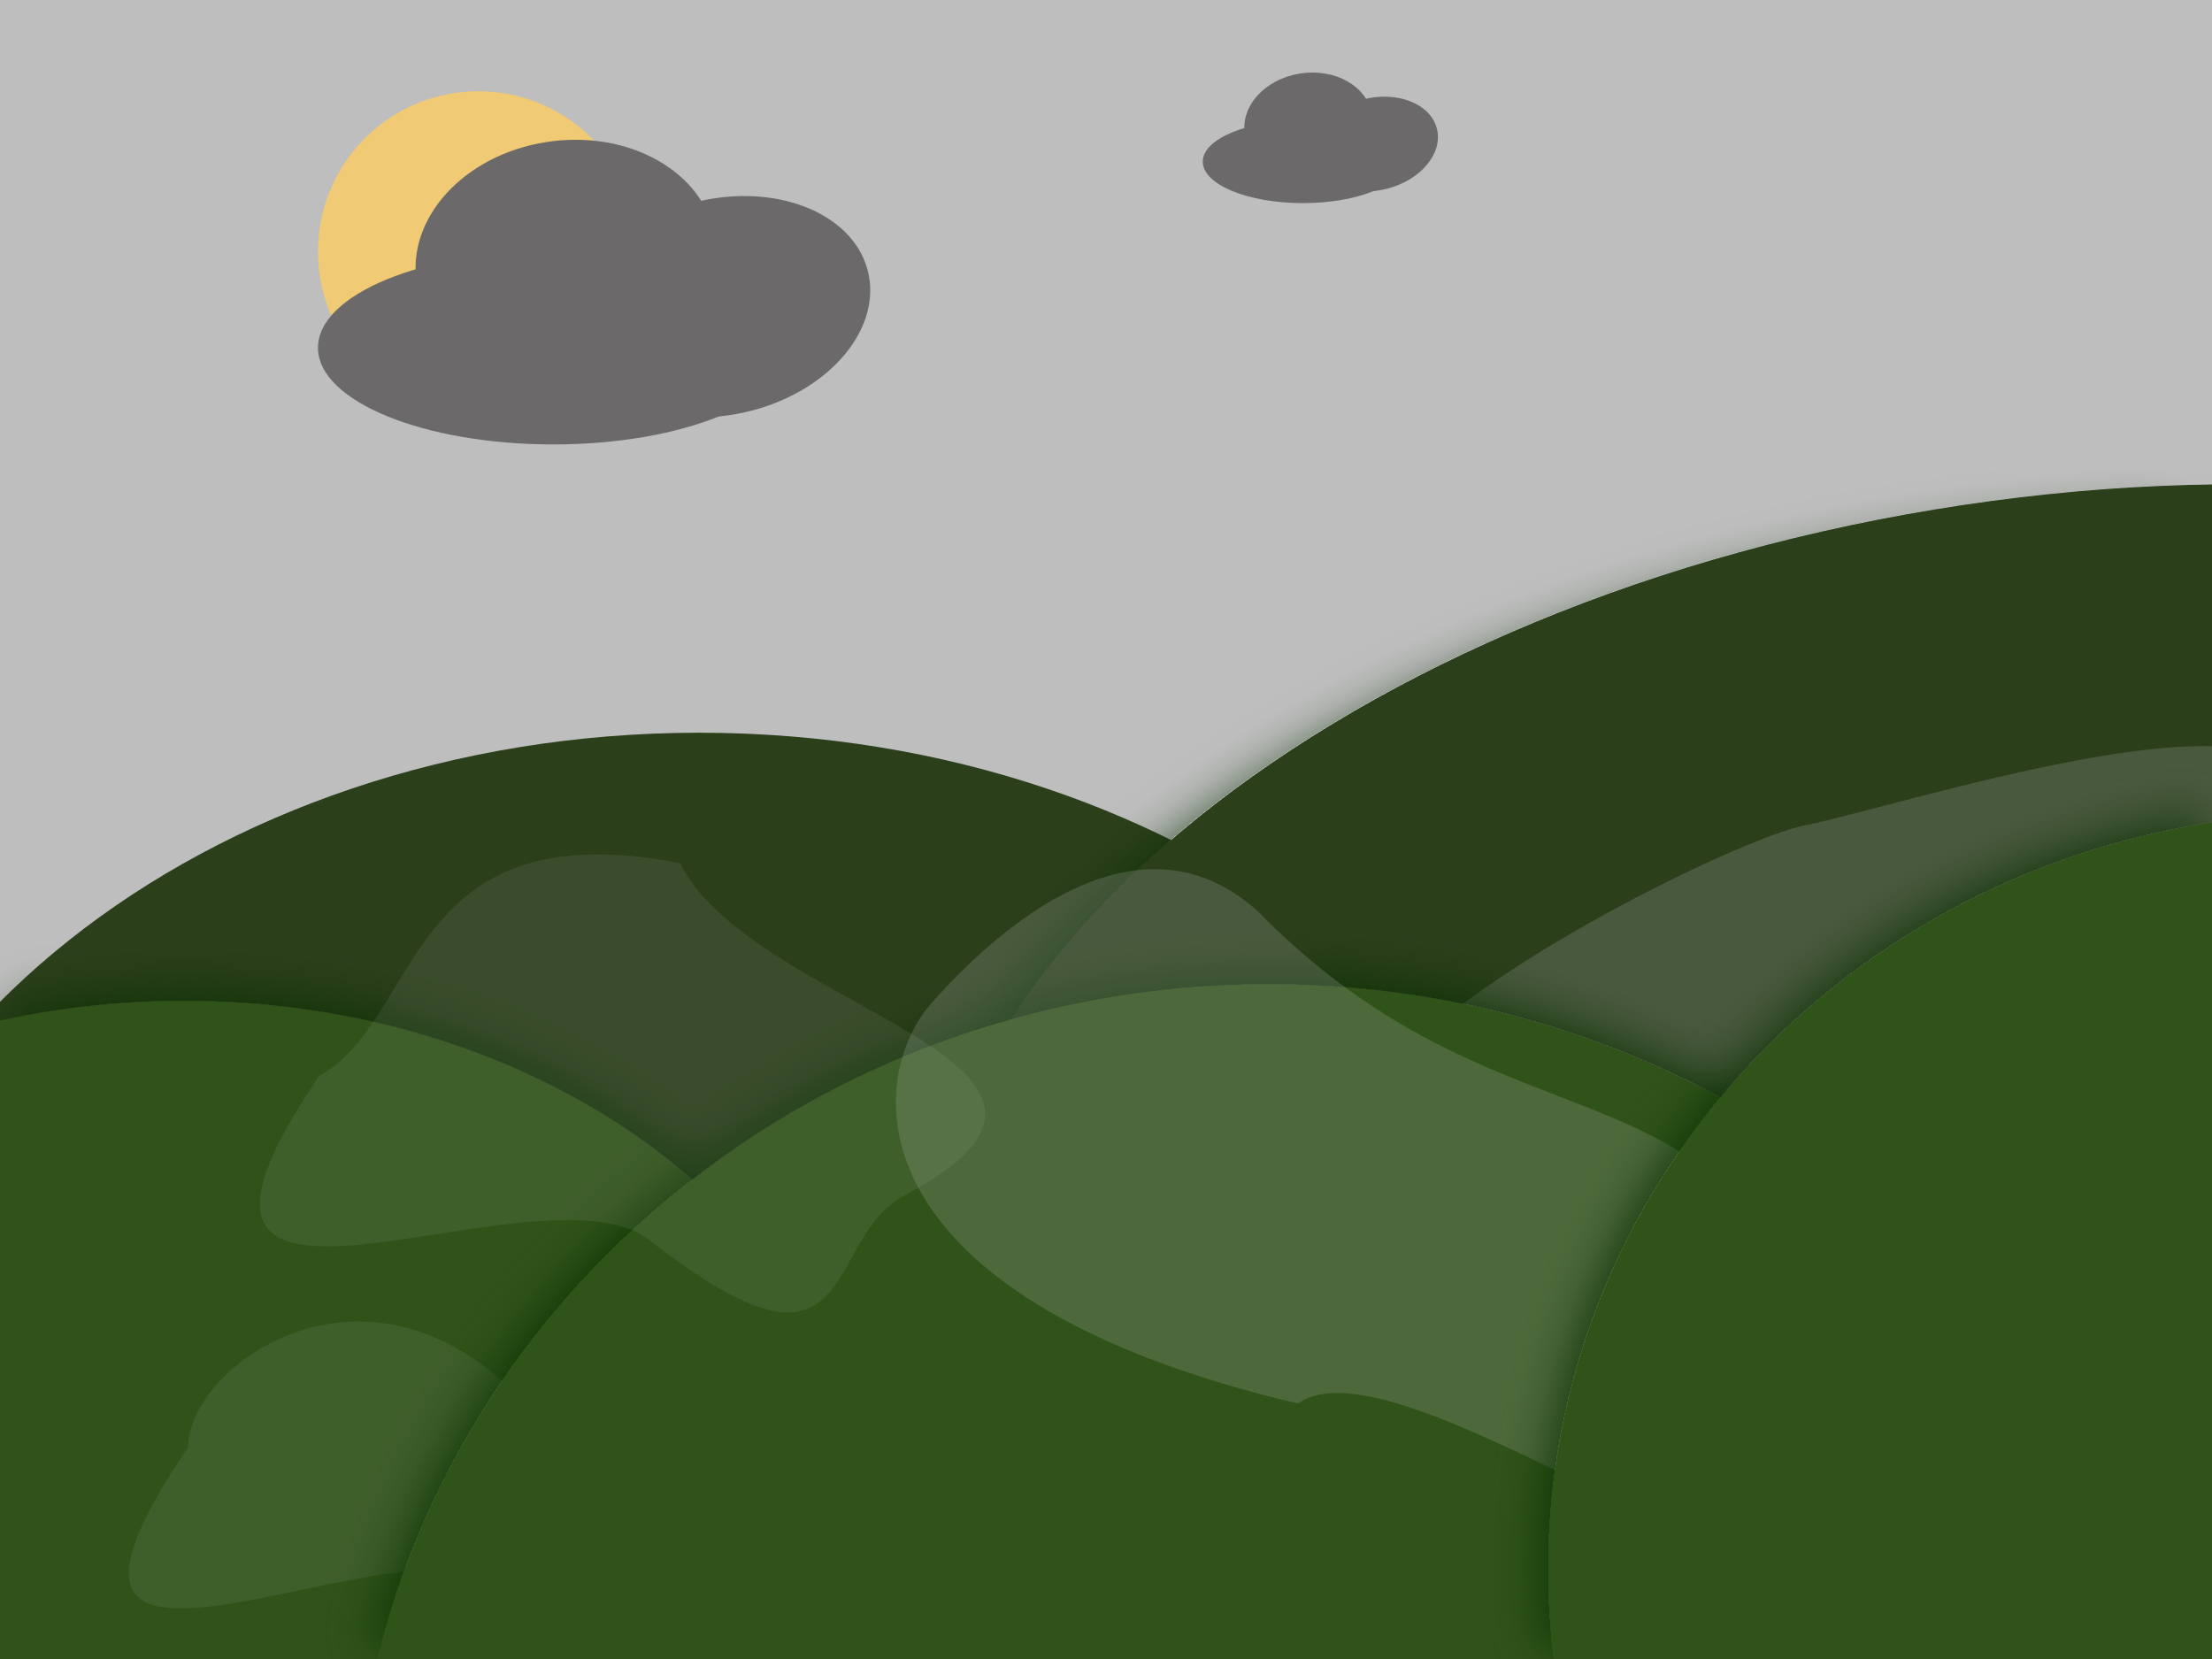
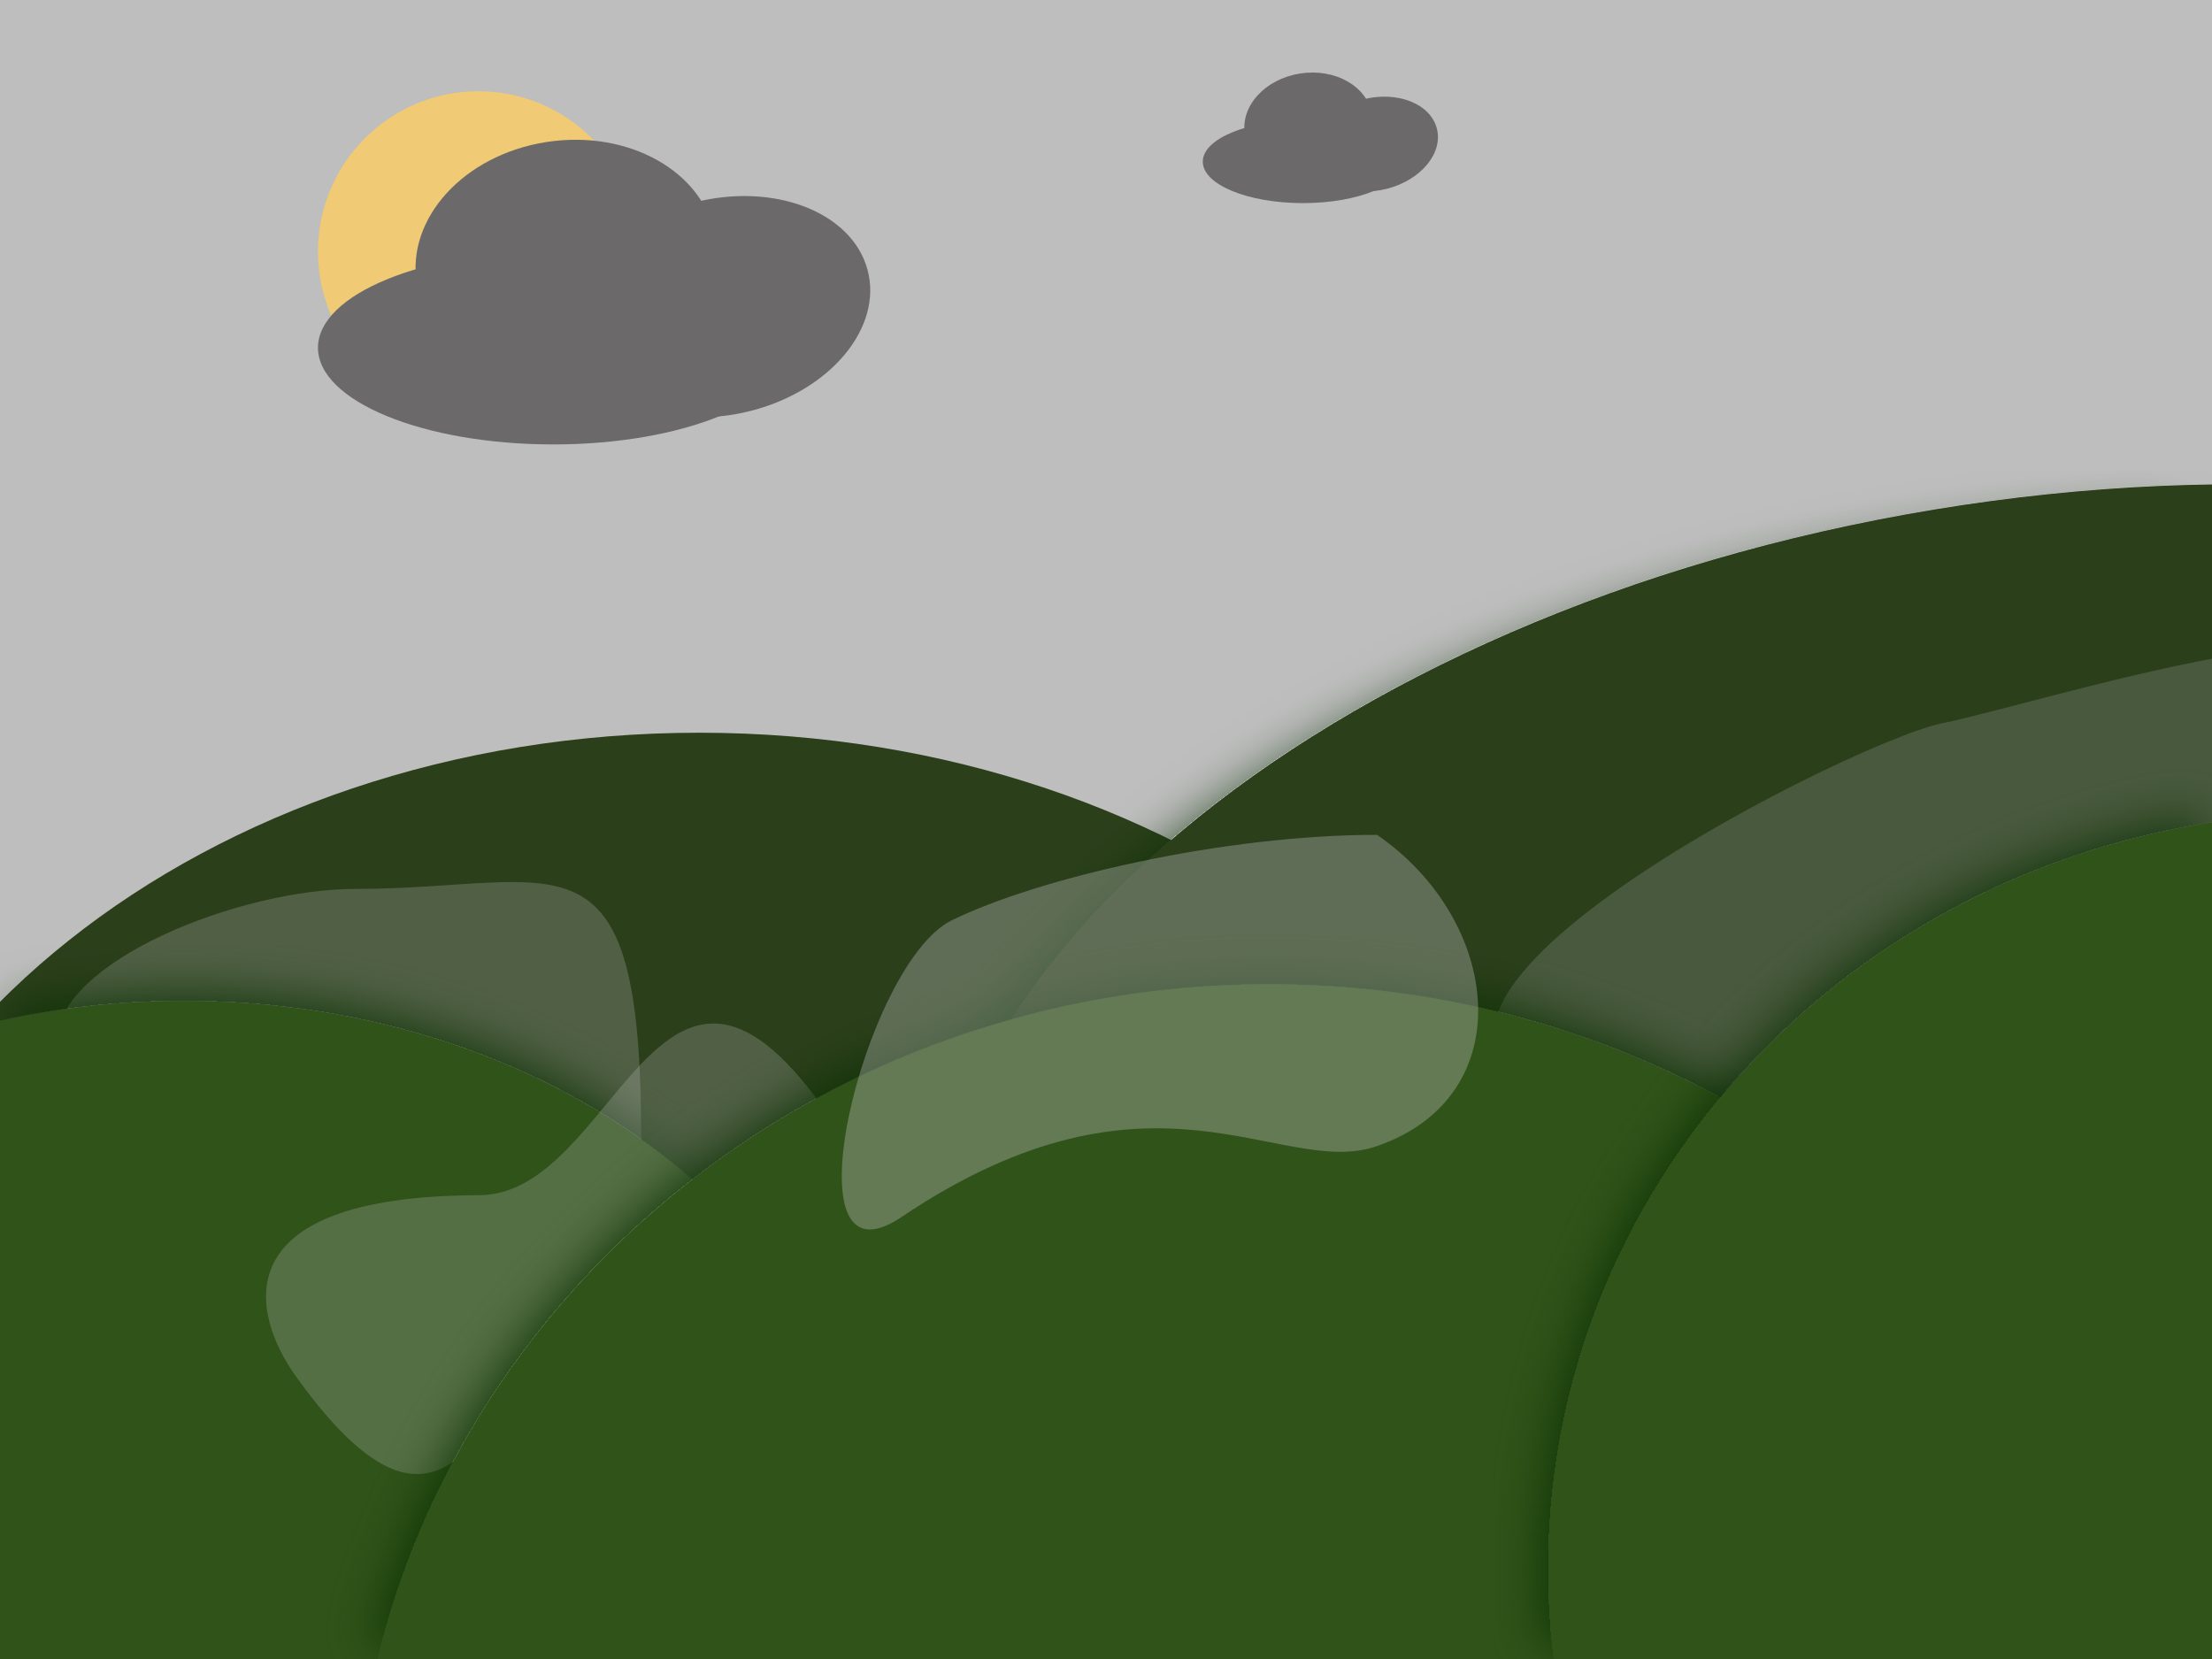
<svg xmlns="http://www.w3.org/2000/svg" width="800" height="600" viewBox="0 0 800 600" fill="none">
  <g clip-path="url(#clip0_13_82)">
    <rect width="800" height="600" fill="#BEBEBE" />
    <path d="M575.407 521.5C575.407 663.161 431.019 778 252.907 778C74.795 778 -69.593 663.161 -69.593 521.5C-69.593 379.839 74.795 265 252.907 265C431.019 265 575.407 379.839 575.407 521.5Z" fill="#2B3F1B" />
    <g filter="url(#filter0_d_13_82)">
      <ellipse cx="738.81" cy="422.054" rx="407" ry="241" transform="rotate(-9.37097 738.81 422.054)" fill="#2B3F1B" />
    </g>
+     <path d="M231.888 411.491C231.888 440.762 216.739 487.491 139.888 427.491C99.838 396.223 -57.612 491.491 20.388 376.991C20.388 347.72 86.743 321.491 128.543 321.491C203.043 321.491 231.888 295.491 231.888 411.491Z" fill="#C4C4C4" fill-opacity="0.25" />
    <g filter="url(#filter1_d_13_82)">
      <ellipse cx="66.5" cy="559.5" rx="248.5" ry="197.5" fill="#305319" />
    </g>
-     <path d="M279.5 558C279.5 587.271 264.35 634 187.5 574C147.45 542.732 -10 638 68 523.5C68 494.229 131.35 448 187.5 505C242.85 432 279.5 442 279.5 558Z" fill="#C4C4C4" fill-opacity="0.1" />
-     <path d="M829.774 284.694C837.353 322.017 748.331 351.641 717.134 371.125C692.49 397.512 639.816 438.365 535.383 436.986C397.832 417.422 616.652 305.844 652.449 298.574C688.245 291.305 822.194 247.372 829.774 284.694Z" fill="#C4C4C4" fill-opacity="0.2" />
+     <path d="M107.009 497.764C91.428 476.025 78.874 432.491 173.306 432.262C222.518 432.143 238.097 317.429 297.363 400.122C296.847 427.266 301.377 467.695 210.034 483.508C177.798 485.814 168.754 583.916 107.009 497.764Z" fill="#C4C4C4" fill-opacity="0.25" />
+     <path d="M879.774 247.694C887.353 285.017 798.331 314.641 767.134 334.125C742.49 360.512 689.816 401.365 585.383 399.986C447.832 380.422 666.652 268.844 702.449 261.574C738.245 254.305 872.194 210.372 879.774 247.694Z" fill="#C4C4C4" fill-opacity="0.2" />
    <g filter="url(#filter2_d_13_82)">
      <ellipse cx="459" cy="672" rx="331" ry="316" fill="#305319" />
    </g>
-     <path d="M336.951 362.702C361.23 335.335 411.415 290.981 454.545 329.245C557.039 433.656 639.353 362.468 678.419 541.385C679.715 624.119 510.07 478.93 469.398 507.613C306.281 469.052 312.671 390.069 336.951 362.702Z" fill="#C4C4C4" fill-opacity="0.2" />
+     <path d="M498.01 301.935C543.111 332.868 550.331 396.433 498.01 414.504C462.997 426.596 417.35 378.749 325.991 440.186C282.846 469.2 312.688 348.303 344.179 332.868C375.67 317.433 442.611 301.935 498.01 301.935Z" fill="#C4C4C4" fill-opacity="0.35" />
    <g filter="url(#filter3_d_13_82)">
      <path d="M1131 567.5C1131 718.55 1003.18 841 845.5 841C687.823 841 560 718.55 560 567.5C560 416.45 687.823 294 845.5 294C1003.18 294 1131 416.45 1131 567.5Z" fill="#305319" />
    </g>
    <circle cx="173" cy="91" r="58" fill="#F0CA74" />
    <ellipse rx="54.622" ry="43.502" transform="matrix(0.988208 -0.153119 0.16288 0.986646 204.732 94.2846)" fill="#6B6969" />
    <ellipse rx="54.119" ry="39.053" transform="matrix(0.968782 -0.247913 0.263044 0.964784 261.298 110.906)" fill="#6B6969" />
    <ellipse cx="200.091" cy="125.76" rx="85.091" ry="34.973" fill="#6B6969" />
    <ellipse rx="23.264" ry="18.64" transform="matrix(0.988059 -0.154078 0.161868 0.986812 473.211 44.9792)" fill="#6B6969" />
    <ellipse rx="23.055" ry="16.73" transform="matrix(0.968399 -0.249406 0.261481 0.965209 497.299 52.1025)" fill="#6B6969" />
    <ellipse cx="471.235" cy="58.469" rx="36.235" ry="14.988" fill="#6B6969" />
-     <path d="M326.888 432.54C296.888 448.54 311.739 508.54 234.888 448.54C194.838 417.271 37.388 503.682 115.388 389.182C153 368.325 146 292.682 246 312.182C272.5 365.682 417.348 384.294 326.888 432.54Z" fill="#C4C4C4" fill-opacity="0.1" />
  </g>
  <defs>
    <filter id="filter0_d_13_82" x="302.299" y="170.146" width="847.021" height="533.817" filterUnits="userSpaceOnUse" color-interpolation-filters="sRGB">
      <feFlood flood-opacity="0" result="BackgroundImageFix" />
      <feColorMatrix in="SourceAlpha" type="matrix" values="0 0 0 0 0 0 0 0 0 0 0 0 0 0 0 0 0 0 127 0" result="hardAlpha" />
      <feOffset dx="-13" dy="15" />
      <feGaussianBlur stdDeviation="10" />
      <feComposite in2="hardAlpha" operator="out" />
      <feColorMatrix type="matrix" values="0 0 0 0 0.027 0 0 0 0 0.184 0 0 0 0 0.004 0 0 0 1 0" />
      <feBlend mode="normal" in2="BackgroundImageFix" result="effect1_dropShadow_13_82" />
      <feBlend mode="normal" in="SourceGraphic" in2="effect1_dropShadow_13_82" result="shape" />
    </filter>
    <filter id="filter1_d_13_82" x="-202" y="342" width="537" height="435" filterUnits="userSpaceOnUse" color-interpolation-filters="sRGB">
      <feFlood flood-opacity="0" result="BackgroundImageFix" />
      <feColorMatrix in="SourceAlpha" type="matrix" values="0 0 0 0 0 0 0 0 0 0 0 0 0 0 0 0 0 0 127 0" result="hardAlpha" />
      <feOffset />
      <feGaussianBlur stdDeviation="10" />
      <feComposite in2="hardAlpha" operator="out" />
      <feColorMatrix type="matrix" values="0 0 0 0 0.027 0 0 0 0 0.184 0 0 0 0 0.004 0 0 0 1 0" />
      <feBlend mode="normal" in2="BackgroundImageFix" result="effect1_dropShadow_13_82" />
      <feBlend mode="normal" in="SourceGraphic" in2="effect1_dropShadow_13_82" result="shape" />
    </filter>
    <filter id="filter2_d_13_82" x="108" y="336" width="702" height="672" filterUnits="userSpaceOnUse" color-interpolation-filters="sRGB">
      <feFlood flood-opacity="0" result="BackgroundImageFix" />
      <feColorMatrix in="SourceAlpha" type="matrix" values="0 0 0 0 0 0 0 0 0 0 0 0 0 0 0 0 0 0 127 0" result="hardAlpha" />
      <feOffset />
      <feGaussianBlur stdDeviation="10" />
      <feComposite in2="hardAlpha" operator="out" />
      <feColorMatrix type="matrix" values="0 0 0 0 0.027 0 0 0 0 0.184 0 0 0 0 0.004 0 0 0 1 0" />
      <feBlend mode="normal" in2="BackgroundImageFix" result="effect1_dropShadow_13_82" />
      <feBlend mode="normal" in="SourceGraphic" in2="effect1_dropShadow_13_82" result="shape" />
    </filter>
    <filter id="filter3_d_13_82" x="540" y="274" width="611" height="587" filterUnits="userSpaceOnUse" color-interpolation-filters="sRGB">
      <feFlood flood-opacity="0" result="BackgroundImageFix" />
      <feColorMatrix in="SourceAlpha" type="matrix" values="0 0 0 0 0 0 0 0 0 0 0 0 0 0 0 0 0 0 127 0" result="hardAlpha" />
      <feOffset />
      <feGaussianBlur stdDeviation="10" />
      <feComposite in2="hardAlpha" operator="out" />
      <feColorMatrix type="matrix" values="0 0 0 0 0.029 0 0 0 0 0.183 0 0 0 0 0.005 0 0 0 1 0" />
      <feBlend mode="normal" in2="BackgroundImageFix" result="effect1_dropShadow_13_82" />
      <feBlend mode="normal" in="SourceGraphic" in2="effect1_dropShadow_13_82" result="shape" />
    </filter>
    <clipPath id="clip0_13_82">
      <rect width="800" height="600" fill="white" />
    </clipPath>
  </defs>
</svg>
